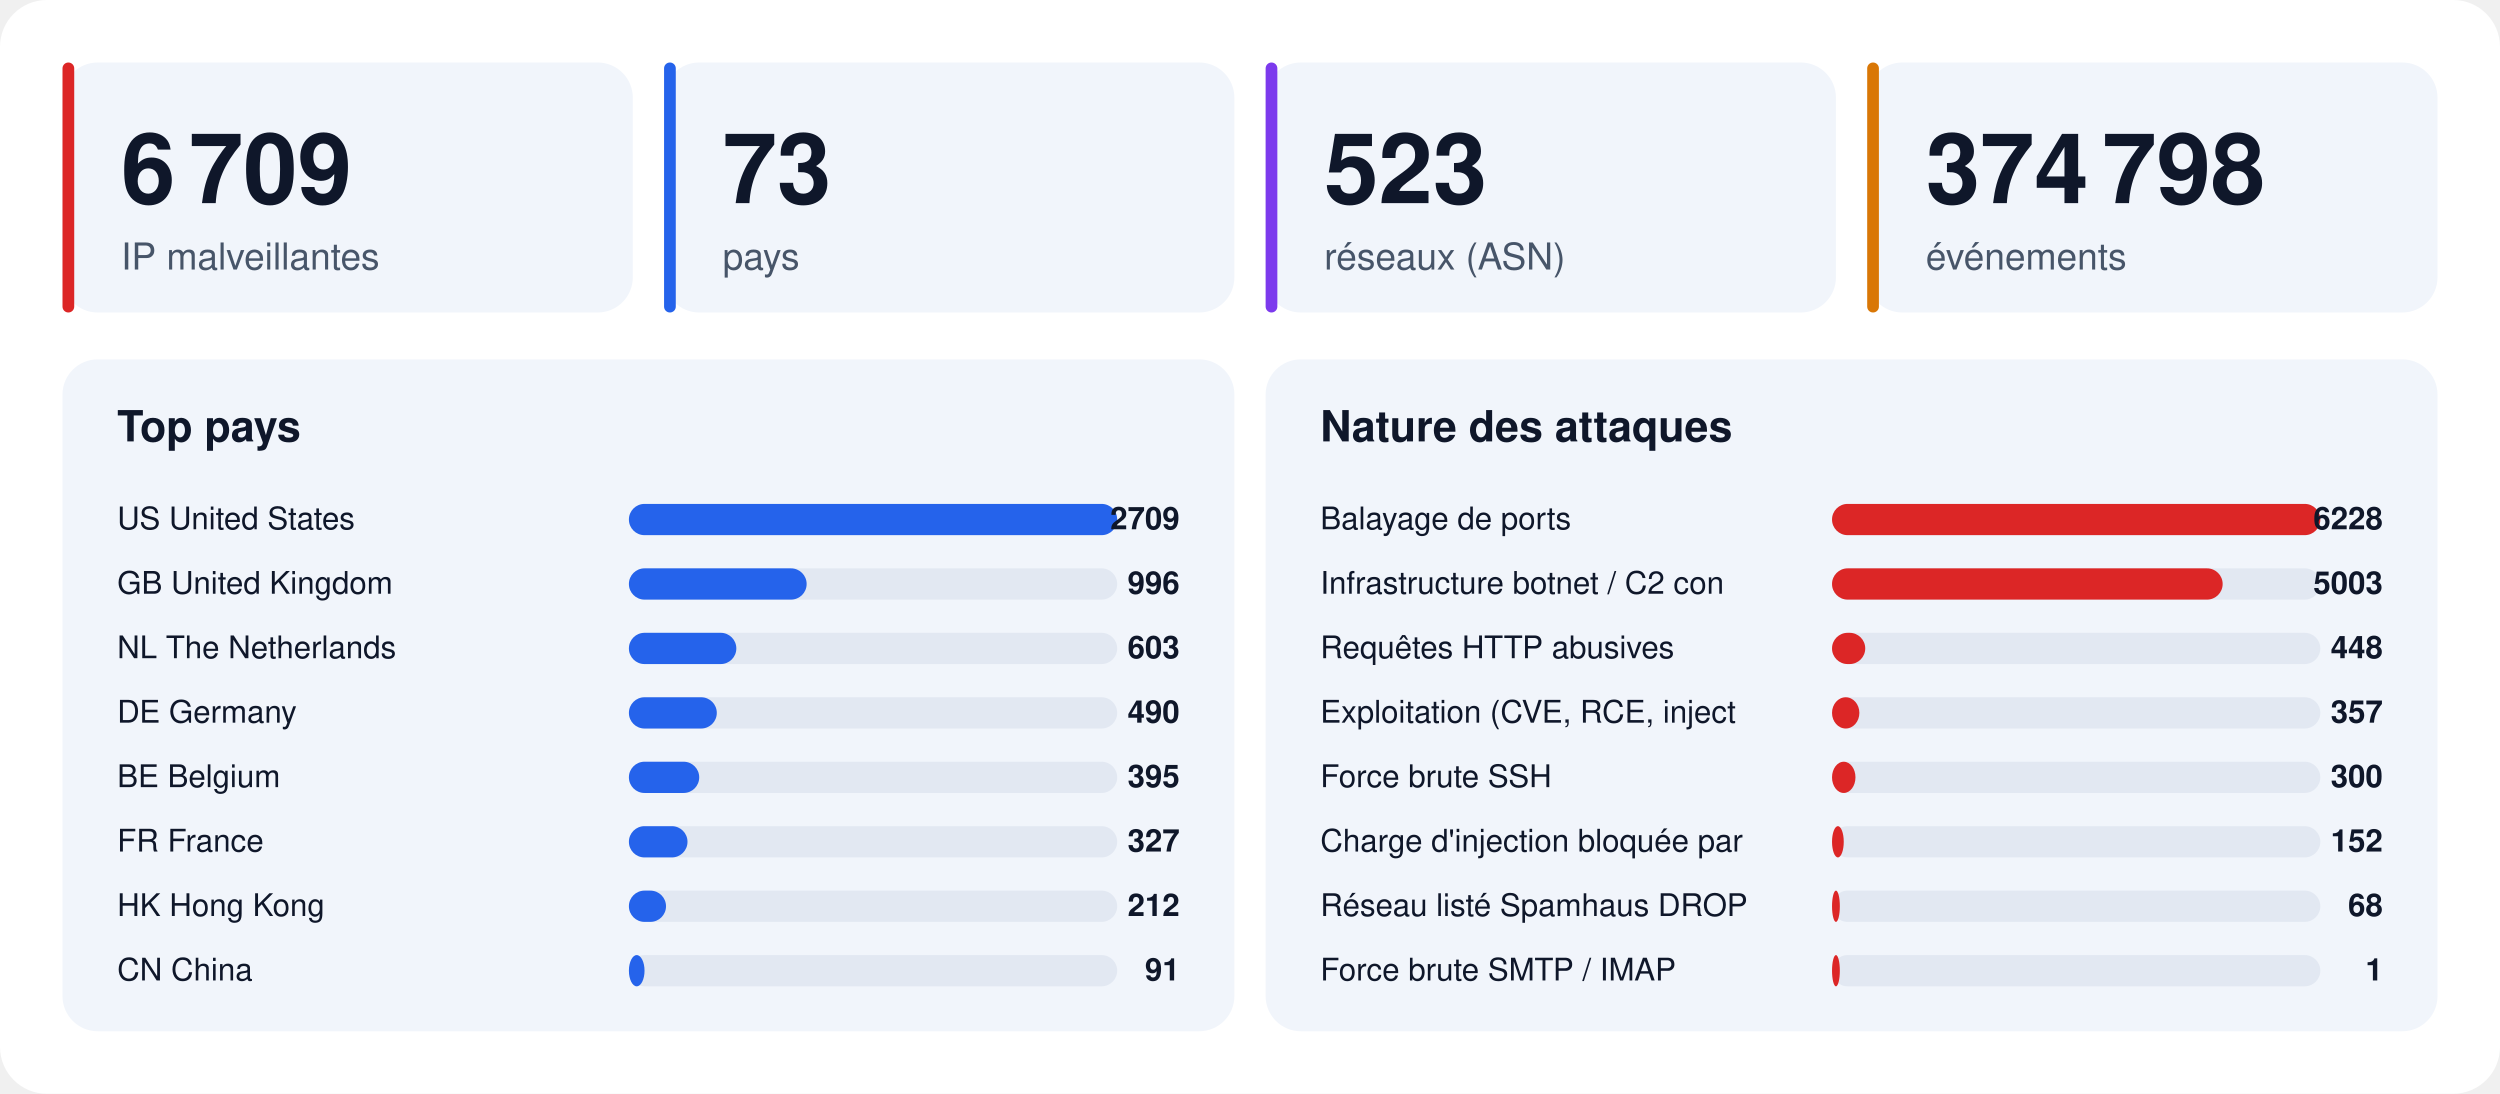
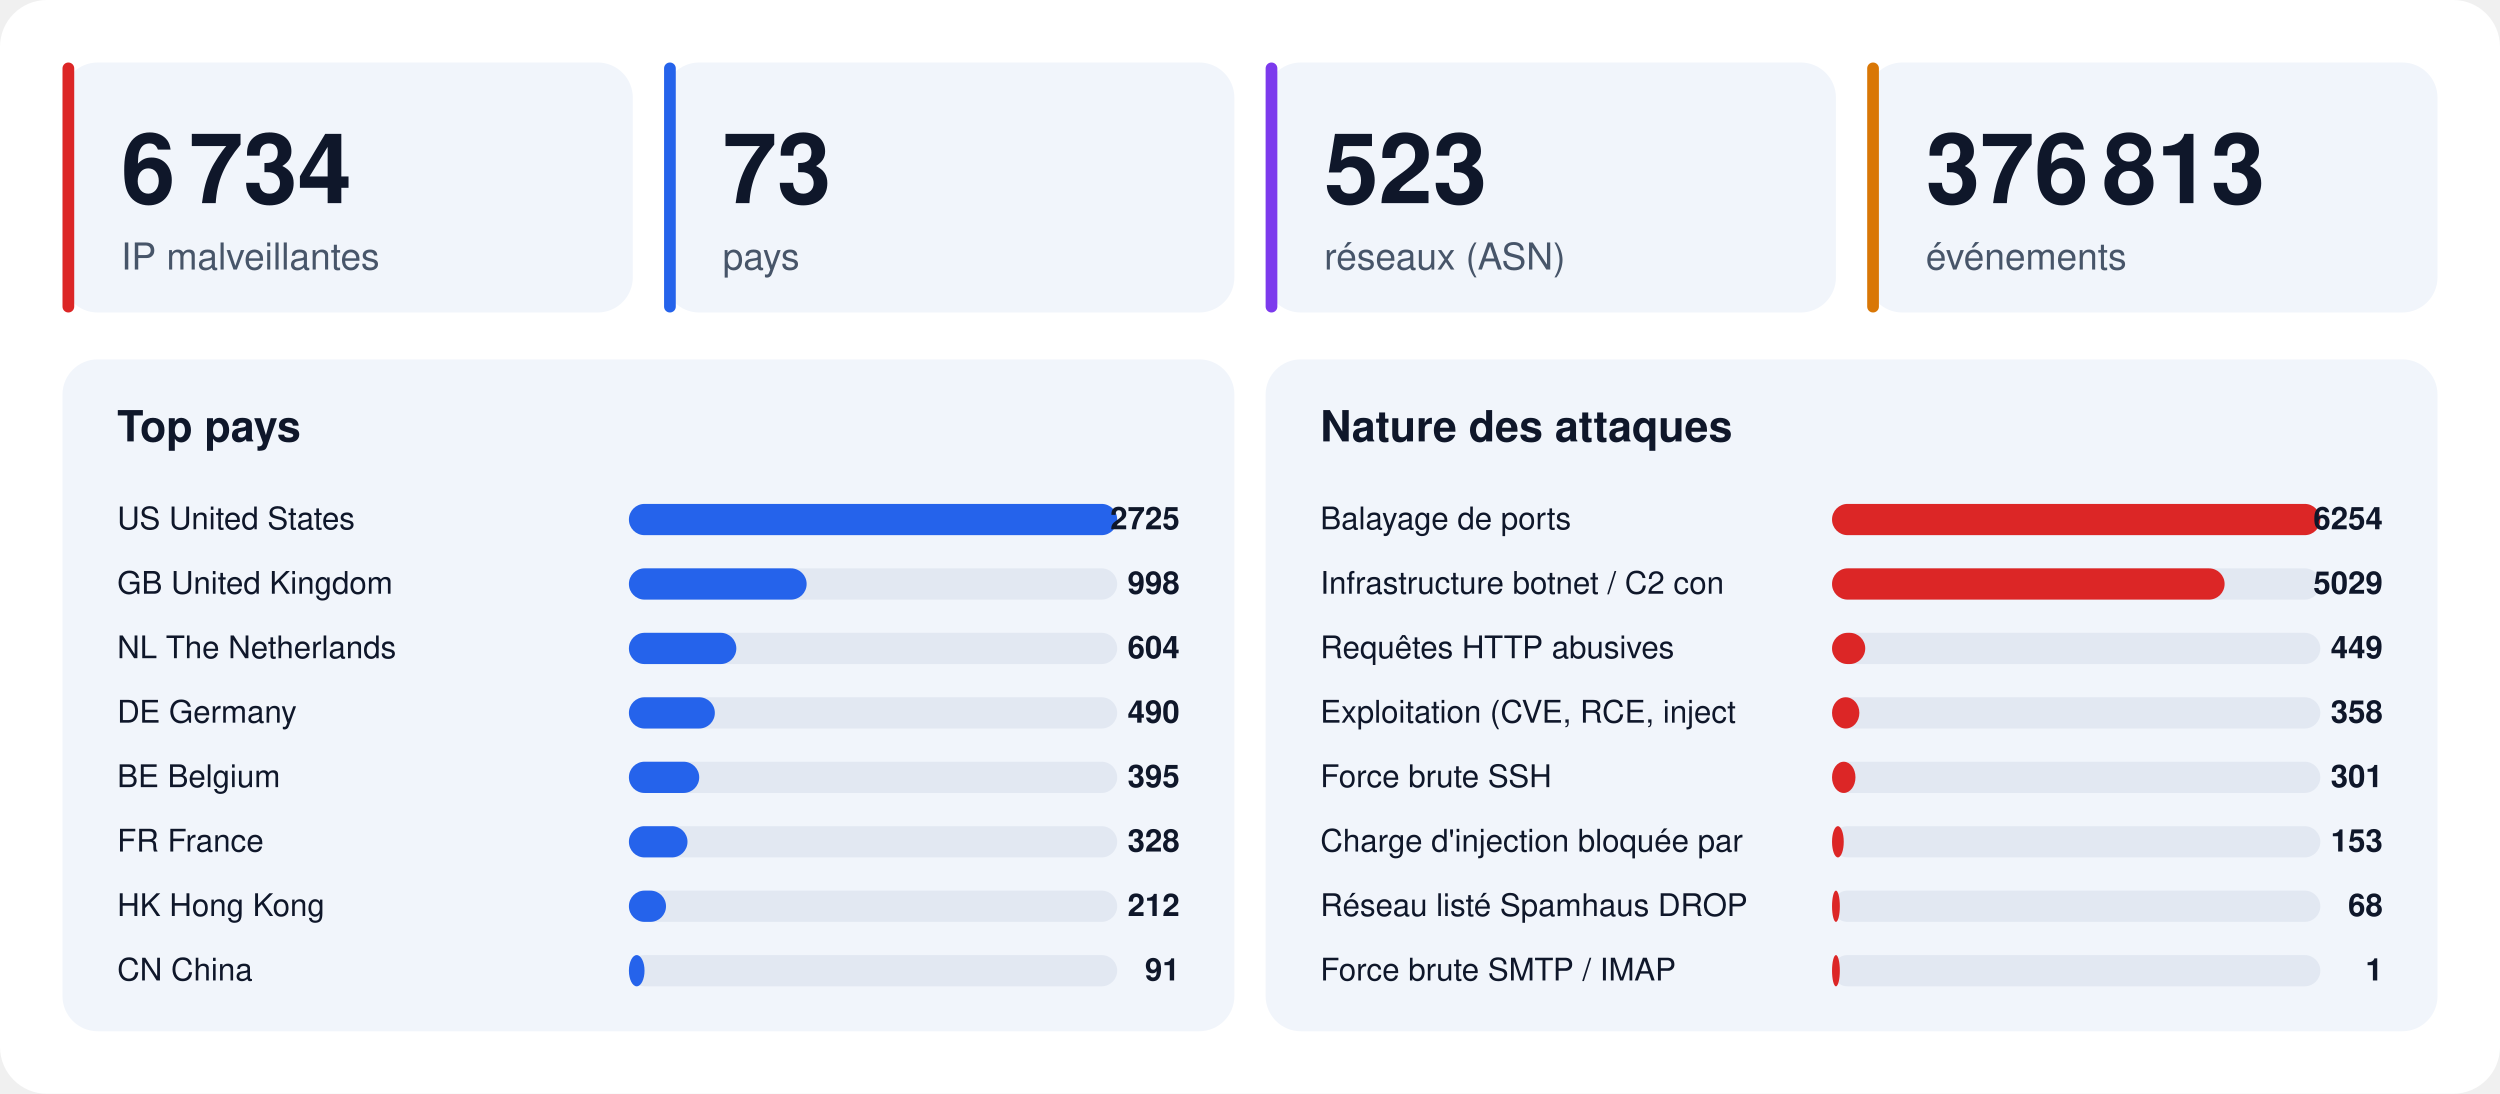
<svg xmlns="http://www.w3.org/2000/svg" width="1280" height="560" viewBox="0 0 1280 560" font-family="-apple-system,BlinkMacSystemFont,'Segoe UI',Helvetica,Arial,sans-serif">
  <rect width="1280" height="560" rx="24" fill="#ffffff" />
  <rect x="32" y="32" width="292" height="128" rx="18" fill="#f1f5fb" />
  <rect x="32" y="32" width="6" height="128" rx="3" fill="#dc2626" />
-   <text x="62" y="104" font-size="50" font-weight="800" fill="#0f172a">6 709</text>
+   <text x="62" y="104" font-size="50" font-weight="800" fill="#0f172a">6 734</text>
  <text x="62" y="138" font-size="19" fill="#475569">IP malveillantes</text>
  <rect x="340" y="32" width="292" height="128" rx="18" fill="#f1f5fb" />
  <rect x="340" y="32" width="6" height="128" rx="3" fill="#2563eb" />
  <text x="370" y="104" font-size="50" font-weight="800" fill="#0f172a">73</text>
  <text x="370" y="138" font-size="19" fill="#475569">pays</text>
  <rect x="648" y="32" width="292" height="128" rx="18" fill="#f1f5fb" />
  <rect x="648" y="32" width="6" height="128" rx="3" fill="#7c3aed" />
  <text x="678" y="104" font-size="50" font-weight="800" fill="#0f172a">523</text>
  <text x="678" y="138" font-size="19" fill="#475569">réseaux (ASN)</text>
  <rect x="956" y="32" width="292" height="128" rx="18" fill="#f1f5fb" />
  <rect x="956" y="32" width="6" height="128" rx="3" fill="#d97706" />
-   <text x="986" y="104" font-size="50" font-weight="800" fill="#0f172a">374 798</text>
+   <text x="986" y="104" font-size="50" font-weight="800" fill="#0f172a">376 813</text>
  <text x="986" y="138" font-size="19" fill="#475569">événements</text>
  <rect x="32" y="184" width="600" height="344" rx="18" fill="#f1f5fb" />
  <text x="60" y="226" font-size="22" font-weight="700" fill="#0f172a">Top pays</text>
  <text x="60" y="271" font-size="16" fill="#0f172a">US  United States</text>
  <rect x="322" y="258" width="250" height="16" rx="8" fill="#e2e8f2" />
  <rect x="322" y="258" width="250" height="16" rx="8" fill="#2563eb" />
-   <text x="604" y="271" font-size="16" font-weight="700" text-anchor="end" fill="#0f172a">2709</text>
+   <text x="604" y="271" font-size="16" font-weight="700" text-anchor="end" fill="#0f172a">2725</text>
  <text x="60" y="304" font-size="16" fill="#0f172a">GB  United Kingdom</text>
  <rect x="322" y="291" width="250" height="16" rx="8" fill="#e2e8f2" />
  <rect x="322" y="291" width="91" height="16" rx="8" fill="#2563eb" />
-   <text x="604" y="304" font-size="16" font-weight="700" text-anchor="end" fill="#0f172a">996</text>
+   <text x="604" y="304" font-size="16" font-weight="700" text-anchor="end" fill="#0f172a">998</text>
  <text x="60" y="337" font-size="16" fill="#0f172a">NL  The Netherlands</text>
  <rect x="322" y="324" width="250" height="16" rx="8" fill="#e2e8f2" />
  <rect x="322" y="324" width="55" height="16" rx="8" fill="#2563eb" />
-   <text x="604" y="337" font-size="16" font-weight="700" text-anchor="end" fill="#0f172a">603</text>
+   <text x="604" y="337" font-size="16" font-weight="700" text-anchor="end" fill="#0f172a">604</text>
  <text x="60" y="370" font-size="16" fill="#0f172a">DE  Germany</text>
  <rect x="322" y="357" width="250" height="16" rx="8" fill="#e2e8f2" />
-   <rect x="322" y="357" width="45" height="16" rx="8" fill="#2563eb" />
+   <rect x="322" y="357" width="44" height="16" rx="8" fill="#2563eb" />
  <text x="604" y="370" font-size="16" font-weight="700" text-anchor="end" fill="#0f172a">490</text>
  <text x="60" y="403" font-size="16" fill="#0f172a">BE  Belgium</text>
  <rect x="322" y="390" width="250" height="16" rx="8" fill="#e2e8f2" />
  <rect x="322" y="390" width="36" height="16" rx="8" fill="#2563eb" />
  <text x="604" y="403" font-size="16" font-weight="700" text-anchor="end" fill="#0f172a">395</text>
  <text x="60" y="436" font-size="16" fill="#0f172a">FR  France</text>
  <rect x="322" y="423" width="250" height="16" rx="8" fill="#e2e8f2" />
  <rect x="322" y="423" width="30" height="16" rx="8" fill="#2563eb" />
-   <text x="604" y="436" font-size="16" font-weight="700" text-anchor="end" fill="#0f172a">327</text>
+   <text x="604" y="436" font-size="16" font-weight="700" text-anchor="end" fill="#0f172a">328</text>
  <text x="60" y="469" font-size="16" fill="#0f172a">HK  Hong Kong</text>
  <rect x="322" y="456" width="250" height="16" rx="8" fill="#e2e8f2" />
  <rect x="322" y="456" width="19" height="16" rx="8" fill="#2563eb" />
  <text x="604" y="469" font-size="16" font-weight="700" text-anchor="end" fill="#0f172a">212</text>
  <text x="60" y="502" font-size="16" fill="#0f172a">CN  China</text>
  <rect x="322" y="489" width="250" height="16" rx="8" fill="#e2e8f2" />
  <rect x="322" y="489" width="8" height="16" rx="8" fill="#2563eb" />
  <text x="604" y="502" font-size="16" font-weight="700" text-anchor="end" fill="#0f172a">91</text>
  <rect x="648" y="184" width="600" height="344" rx="18" fill="#f1f5fb" />
  <text x="676" y="226" font-size="22" font-weight="700" fill="#0f172a">Nature des attaques</text>
  <text x="676" y="271" font-size="16" fill="#0f172a">Balayage de ports</text>
  <rect x="938" y="258" width="250" height="16" rx="8" fill="#e2e8f2" />
  <rect x="938" y="258" width="250" height="16" rx="8" fill="#dc2626" />
-   <text x="1220" y="271" font-size="16" font-weight="700" text-anchor="end" fill="#0f172a">6228</text>
+   <text x="1220" y="271" font-size="16" font-weight="700" text-anchor="end" fill="#0f172a">6254</text>
  <text x="676" y="304" font-size="16" fill="#0f172a">Infrastructure botnet / C2 con</text>
  <rect x="938" y="291" width="250" height="16" rx="8" fill="#e2e8f2" />
-   <rect x="938" y="291" width="200" height="16" rx="8" fill="#dc2626" />
-   <text x="1220" y="304" font-size="16" font-weight="700" text-anchor="end" fill="#0f172a">5003</text>
+   <rect x="938" y="291" width="201" height="16" rx="8" fill="#dc2626" />
+   <text x="1220" y="304" font-size="16" font-weight="700" text-anchor="end" fill="#0f172a">5029</text>
  <text x="676" y="337" font-size="16" fill="#0f172a">Requêtes HTTP abusives</text>
  <rect x="938" y="324" width="250" height="16" rx="8" fill="#e2e8f2" />
  <rect x="938" y="324" width="17" height="16" rx="8" fill="#dc2626" />
-   <text x="1220" y="337" font-size="16" font-weight="700" text-anchor="end" fill="#0f172a">448</text>
+   <text x="1220" y="337" font-size="16" font-weight="700" text-anchor="end" fill="#0f172a">449</text>
  <text x="676" y="370" font-size="16" fill="#0f172a">Exploitation (CVE, RCE, inject</text>
  <rect x="938" y="357" width="250" height="16" rx="8" fill="#e2e8f2" />
  <rect x="938" y="357" width="14" height="16" rx="8" fill="#dc2626" />
-   <text x="1220" y="370" font-size="16" font-weight="700" text-anchor="end" fill="#0f172a">357</text>
+   <text x="1220" y="370" font-size="16" font-weight="700" text-anchor="end" fill="#0f172a">358</text>
  <text x="676" y="403" font-size="16" fill="#0f172a">Force brute SSH</text>
  <rect x="938" y="390" width="250" height="16" rx="8" fill="#e2e8f2" />
  <rect x="938" y="390" width="12" height="16" rx="8" fill="#dc2626" />
-   <text x="1220" y="403" font-size="16" font-weight="700" text-anchor="end" fill="#0f172a">300</text>
+   <text x="1220" y="403" font-size="16" font-weight="700" text-anchor="end" fill="#0f172a">301</text>
  <text x="676" y="436" font-size="16" fill="#0f172a">Charge d'injection bloquée par</text>
  <rect x="938" y="423" width="250" height="16" rx="8" fill="#e2e8f2" />
  <rect x="938" y="423" width="6" height="16" rx="8" fill="#dc2626" />
-   <text x="1220" y="436" font-size="16" font-weight="700" text-anchor="end" fill="#0f172a">152</text>
+   <text x="1220" y="436" font-size="16" font-weight="700" text-anchor="end" fill="#0f172a">153</text>
  <text x="676" y="469" font-size="16" fill="#0f172a">Réseau listé Spamhaus DROP</text>
  <rect x="938" y="456" width="250" height="16" rx="8" fill="#e2e8f2" />
  <rect x="938" y="456" width="4" height="16" rx="8" fill="#dc2626" />
  <text x="1220" y="469" font-size="16" font-weight="700" text-anchor="end" fill="#0f172a">68</text>
  <text x="676" y="502" font-size="16" fill="#0f172a">Force brute SMTP / IMAP</text>
  <rect x="938" y="489" width="250" height="16" rx="8" fill="#e2e8f2" />
  <rect x="938" y="489" width="4" height="16" rx="8" fill="#dc2626" />
  <text x="1220" y="502" font-size="16" font-weight="700" text-anchor="end" fill="#0f172a">1</text>
</svg>
